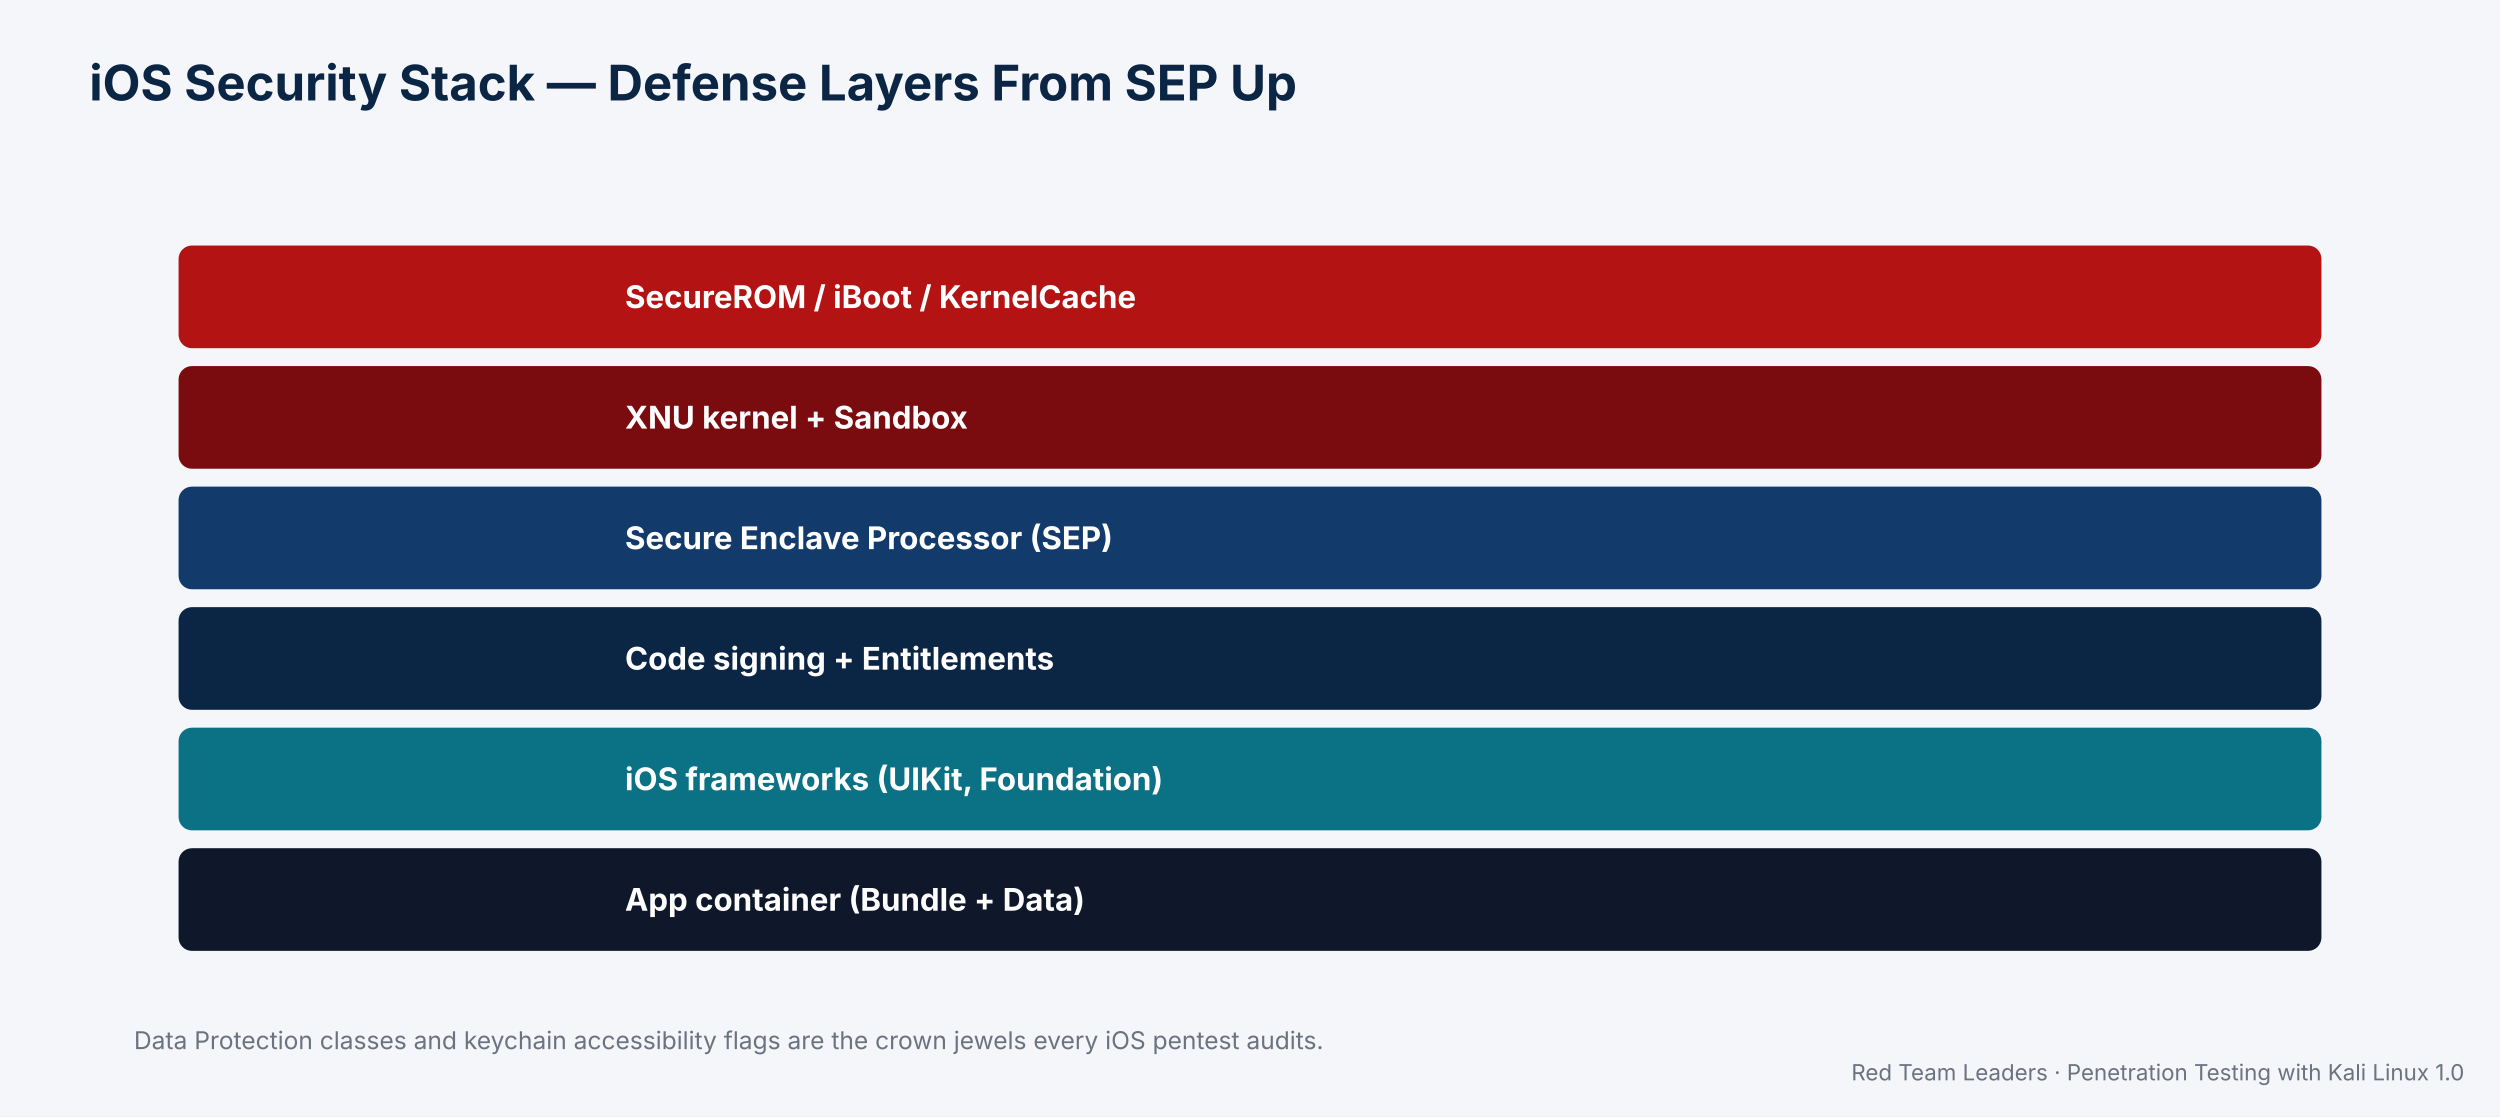
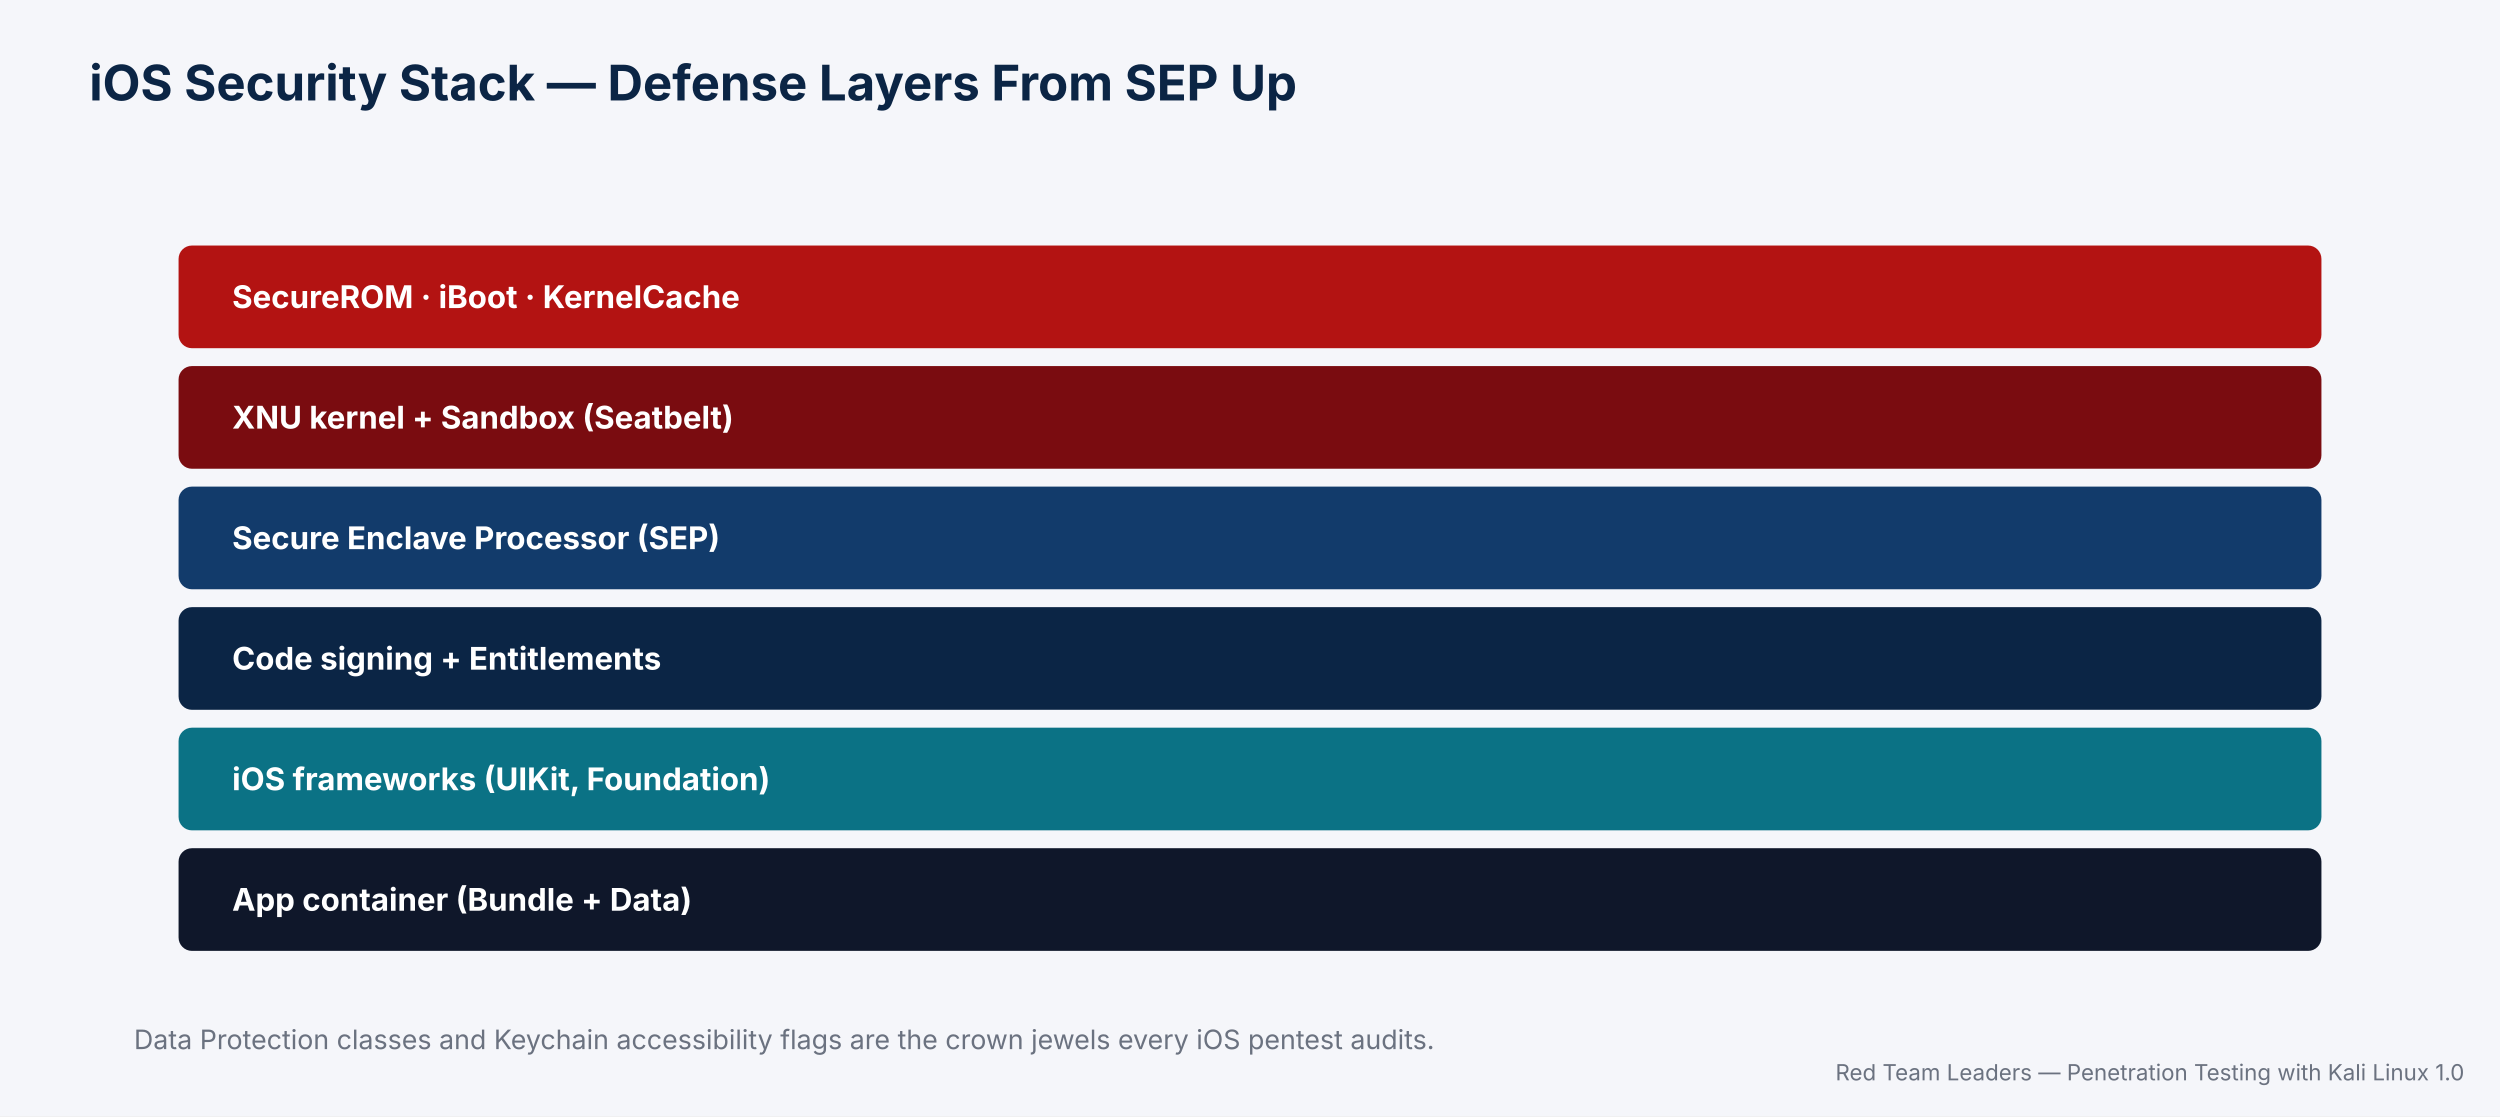
<svg xmlns="http://www.w3.org/2000/svg" viewBox="0 0 1120 500" width="1120" height="500">
  <style>
  .bg { fill: #F5F6FA; }
  .box { fill: #FFFFFF; stroke: #0B2545; stroke-width: 2; }
  .box-accent { fill: #0B2545; stroke: none; }
  .box-warn { fill: #B31312; stroke: none; }
  .box-safe { fill: #0B7285; stroke: none; }
-   .title { fill: #0B2545; font: 700 22px 'Inter', 'Segoe UI', Arial, sans-serif; }
-   .label { fill: #0B2545; font: 600 14px 'Inter', 'Segoe UI', Arial, sans-serif; }
-   .label-w { fill: #FFFFFF; font: 700 14px 'Inter', 'Segoe UI', Arial, sans-serif; }
-   .small { fill: #6B7280; font: 400 11px 'Inter', 'Segoe UI', Arial, sans-serif; }
+   .box-amber { fill: #D97706; stroke: none; }
+   .title { fill: #0B2545; font: 700 22px 'Inter','Segoe UI',Arial,sans-serif; }
+   .label { fill: #0B2545; font: 600 14px 'Inter','Segoe UI',Arial,sans-serif; }
+   .label-w { fill: #FFFFFF; font: 700 14px 'Inter','Segoe UI',Arial,sans-serif; }
+   .label-sm { fill: #FFFFFF; font: 700 12px 'Inter','Segoe UI',Arial,sans-serif; }
+   .small { fill: #6B7280; font: 400 12px 'Inter','Segoe UI',Arial,sans-serif; }
+   .small-w { fill: #E5E7EB; font: 400 11px 'Inter','Segoe UI',Arial,sans-serif; }
  .arrow { fill: none; stroke: #0B2545; stroke-width: 2; marker-end: url(#a); }
-   .footer { fill: #6B7280; font: 400 10px 'Inter', Arial, sans-serif; }
+   .footer { fill: #6B7280; font: 400 10px 'Inter',Arial,sans-serif; }
</style>
  <defs>
    <marker id="a" viewBox="0 0 10 10" refX="9" refY="5" markerWidth="6" markerHeight="6" orient="auto-start-reverse">
      <path d="M0,0 L10,5 L0,10 z" fill="#0B2545" />
    </marker>
  </defs>
  <rect class="bg" width="1120" height="500" />
  <text class="title" x="40" y="45">iOS Security Stack — Defense Layers From SEP Up</text>
  <rect x="80" y="110" width="960" height="46" rx="6" fill="#B31312" />
-   <text class="label-w" x="280" y="138" text-anchor="start">SecureROM / iBoot / KernelCache</text>
+   <text class="label-w" x="104" y="138" text-anchor="start">SecureROM · iBoot · KernelCache</text>
  <rect x="80" y="164" width="960" height="46" rx="6" fill="#7A0C10" />
-   <text class="label-w" x="280" y="192" text-anchor="start">XNU kernel + Sandbox</text>
+   <text class="label-w" x="104" y="192" text-anchor="start">XNU kernel + Sandbox (Seatbelt)</text>
  <rect x="80" y="218" width="960" height="46" rx="6" fill="#123B6B" />
-   <text class="label-w" x="280" y="246" text-anchor="start">Secure Enclave Processor (SEP)</text>
+   <text class="label-w" x="104" y="246" text-anchor="start">Secure Enclave Processor (SEP)</text>
  <rect x="80" y="272" width="960" height="46" rx="6" fill="#0B2545" />
-   <text class="label-w" x="280" y="300" text-anchor="start">Code signing + Entitlements</text>
+   <text class="label-w" x="104" y="300" text-anchor="start">Code signing + Entitlements</text>
  <rect x="80" y="326" width="960" height="46" rx="6" fill="#0B7285" />
-   <text class="label-w" x="280" y="354" text-anchor="start">iOS frameworks (UIKit, Foundation)</text>
+   <text class="label-w" x="104" y="354" text-anchor="start">iOS frameworks (UIKit, Foundation)</text>
  <rect x="80" y="380" width="960" height="46" rx="6" fill="#0F172A" />
-   <text class="label-w" x="280" y="408" text-anchor="start">App container (Bundle + Data)</text>
-   <text class="small" x="60" y="470" text-anchor="start">Data Protection classes and keychain accessibility flags are the crown jewels every iOS pentest audits.</text>
-   <text class="footer" x="1104" y="484" text-anchor="end">Red Team Leaders · Penetration Testing with Kali Linux 1.0</text>
+   <text class="label-w" x="104" y="408" text-anchor="start">App container (Bundle + Data)</text>
+   <text class="small" x="60" y="470" text-anchor="start">Data Protection classes and Keychain accessibility flags are the crown jewels every iOS pentest audits.</text>
+   <text class="footer" x="1104" y="484" text-anchor="end">Red Team Leaders — Penetration Testing with Kali Linux 1.0</text>
</svg>
